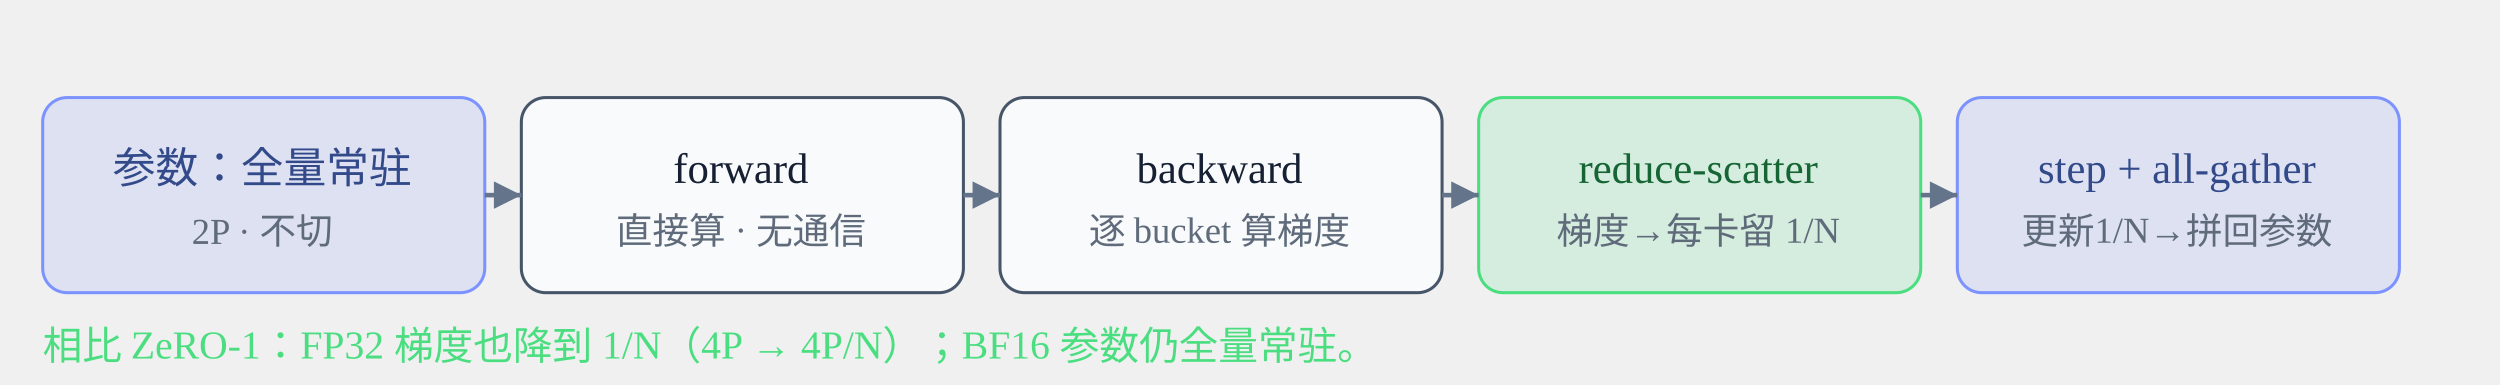
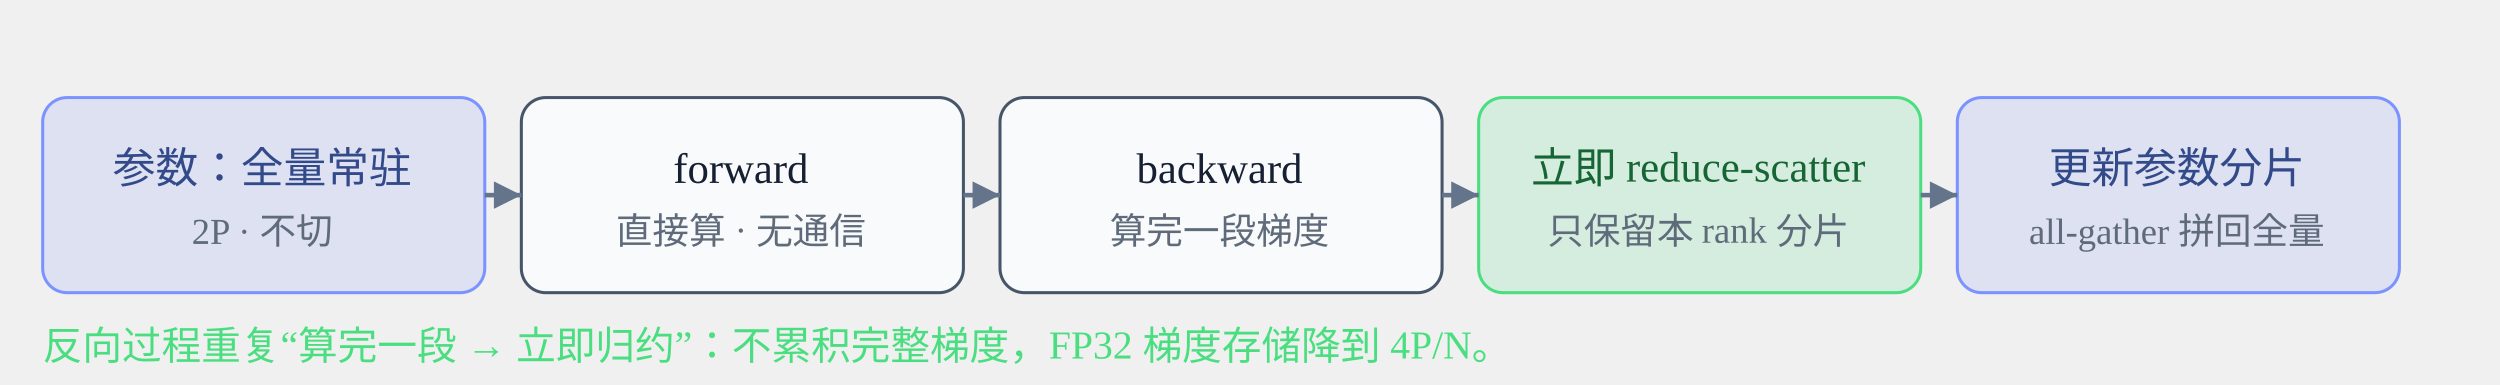
<svg xmlns="http://www.w3.org/2000/svg" viewBox="0 0 820 126" role="img" aria-label="ZeRO-2 一个 step 的流程">
  <style>
  /* The book treats diagrams as daylight-mode figures in every site theme. */
  [fill="#fff"],[fill="#ffffff"],[fill="#eaeefb"],[fill="#d7dbe4"],[fill="#eaf0ff"],[fill="#e6ebff"]{fill:#172033}
  [fill="#9aa3b2"],[fill="#94a3b8"],[fill="#7c8499"]{fill:#5f6b7a}
  [fill="#cdd5ff"],[fill="#aab6ff"],[fill="#c7cff5"],[fill="#dbe4ff"],[fill="#8b95c9"]{fill:#334a8a}
  [fill="#bbf7d0"],[fill="#86efac"],[fill="#daffe9"],[fill="#eafff2"],[fill="#eafff2"],[fill="#d8ffe6"]{fill:#166534}
  [fill="#fde68a"],[fill="#fbbf24"],[fill="#fcd34d"],[fill="#ffd9a8"],[fill="#ffcfaa"],[fill="#ffcf8a"]{fill:#92400e}
  [fill="#fca5a5"],[fill="#ffb0b0"]{fill:#991b1b}
  [fill="#c4b5fd"],[fill="#d8b4fe"]{fill:#6b21a8}
  [fill="#ffb380"],[fill="#ffd0ad"],[fill="#ffddc2"],[fill="#ff9c63"]{fill:#9a3412}
  rect[fill="#161922"],rect[fill="#1c2030"],rect[fill="#12151d"],rect[fill="#101320"],rect[fill="#141824"],rect[fill="#11151f"],rect[fill="#13161f"],rect[fill="#242938"],rect[fill="#20243a"],circle[fill="#161922"]{fill:#f8fafc}
  rect[fill="#293b91"],rect[fill="#3a56d4"],rect[fill="#17213b"],rect[fill="#26336b"],rect[fill="#18203a"],rect[fill="#1b2246"],rect[fill="#202a4c"],rect[fill="#1a2340"],rect[fill="#24377e"],rect[fill="#1b3650"]{fill:#e8edff}
  rect[fill="#12351f"],rect[fill="#1f7a4d"],rect[fill="#14251d"],rect[fill="#10251a"],rect[fill="#173d31"],rect[fill="#1e6443"],rect[fill="#20352f"]{fill:#dcfce7}
  rect[fill="#b9703f"],rect[fill="#251e18"],rect[fill="#402d21"],rect[fill="#8a5a2e"]{fill:#ffedd5}
  rect[fill="#6f57bd"],rect[fill="#211c28"],rect[fill="#2d2450"]{fill:#f3e8ff}
  rect[fill="#4b5563"],rect[fill="#42595a"]{fill:#e2e8f0}
  rect[fill="rgba(255,255,255,0.03)"],rect[fill="rgba(255,255,255,.025)"],rect[fill="rgba(255,255,255,0.02)"]{fill:rgba(15,23,42,.04)}
  stop[stop-color="#293b91"]{stop-color:#e0e7ff}
  stop[stop-color="#1f6f66"]{stop-color:#d1fae5}
  [stroke="#2f3650"],[stroke="#2a2f3e"],[stroke="#333a52"]{stroke:#cbd5e1}
</style>
  <defs>
    <marker id="z2" markerWidth="8" markerHeight="8" refX="6" refY="3" orient="auto">
      <path d="M0,0 L6,3 L0,6 Z" fill="#64748b" />
    </marker>
  </defs>
  <g text-anchor="middle">
    <rect x="14" y="32" width="145" height="64" rx="8" fill="rgba(124,147,255,0.16)" stroke="#7c93ff" />
    <text x="86" y="60" fill="#cdd5ff" font-size="14">参数：全量常驻</text>
    <text x="86" y="80" fill="#9aa3b2" font-size="12">2P · 不切</text>
    <rect x="171" y="32" width="145" height="64" rx="8" fill="#161922" stroke="#475569" />
    <text x="243" y="60" fill="#d7dbe4" font-size="14">forward</text>
    <text x="243" y="80" fill="#9aa3b2" font-size="12">直接算 · 无通信</text>
    <rect x="328" y="32" width="145" height="64" rx="8" fill="#161922" stroke="#475569" />
    <text x="400" y="60" fill="#d7dbe4" font-size="14">backward</text>
-     <text x="400" y="80" fill="#9aa3b2" font-size="12">逐 bucket 算梯度</text>
+     <text x="400" y="80" fill="#9aa3b2" font-size="12">算完一段梯度</text>
    <rect x="485" y="32" width="145" height="64" rx="8" fill="rgba(74,222,128,0.16)" stroke="#4ade80" />
-     <text x="557" y="60" fill="#bbf7d0" font-size="14">reduce-scatter</text>
-     <text x="557" y="80" fill="#9aa3b2" font-size="12">梯度→每卡留 1/N</text>
+     <text x="557" y="60" fill="#bbf7d0" font-size="14">立即 reduce-scatter</text>
+     <text x="557" y="80" fill="#9aa3b2" font-size="12">只保留本 rank 分片</text>
    <rect x="642" y="32" width="145" height="64" rx="8" fill="rgba(124,147,255,0.16)" stroke="#7c93ff" />
-     <text x="714" y="60" fill="#cdd5ff" font-size="14">step + all-gather</text>
-     <text x="714" y="80" fill="#9aa3b2" font-size="12">更新1/N→拼回参数</text>
+     <text x="714" y="60" fill="#cdd5ff" font-size="14">更新参数分片</text>
+     <text x="714" y="80" fill="#9aa3b2" font-size="12">all-gather 拼回全量</text>
    <line x1="159" y1="64" x2="171" y2="64" stroke="#64748b" stroke-width="1.5" marker-end="url(#z2)" />
    <line x1="316" y1="64" x2="328" y2="64" stroke="#64748b" stroke-width="1.5" marker-end="url(#z2)" />
    <line x1="473" y1="64" x2="485" y2="64" stroke="#64748b" stroke-width="1.5" marker-end="url(#z2)" />
    <line x1="630" y1="64" x2="642" y2="64" stroke="#64748b" stroke-width="1.5" marker-end="url(#z2)" />
  </g>
-   <text x="14" y="118" fill="#4ade80" font-size="13">相比 ZeRO-1：FP32 梯度也降到 1/N（4P → 4P/N）；BF16 参数仍全量常驻。</text>
+   <text x="14" y="118" fill="#4ade80" font-size="13">反向过程重复“算完一段 → 立即归约”：不累积完整梯度，FP32 梯度存储降到 4P/N。</text>
</svg>
